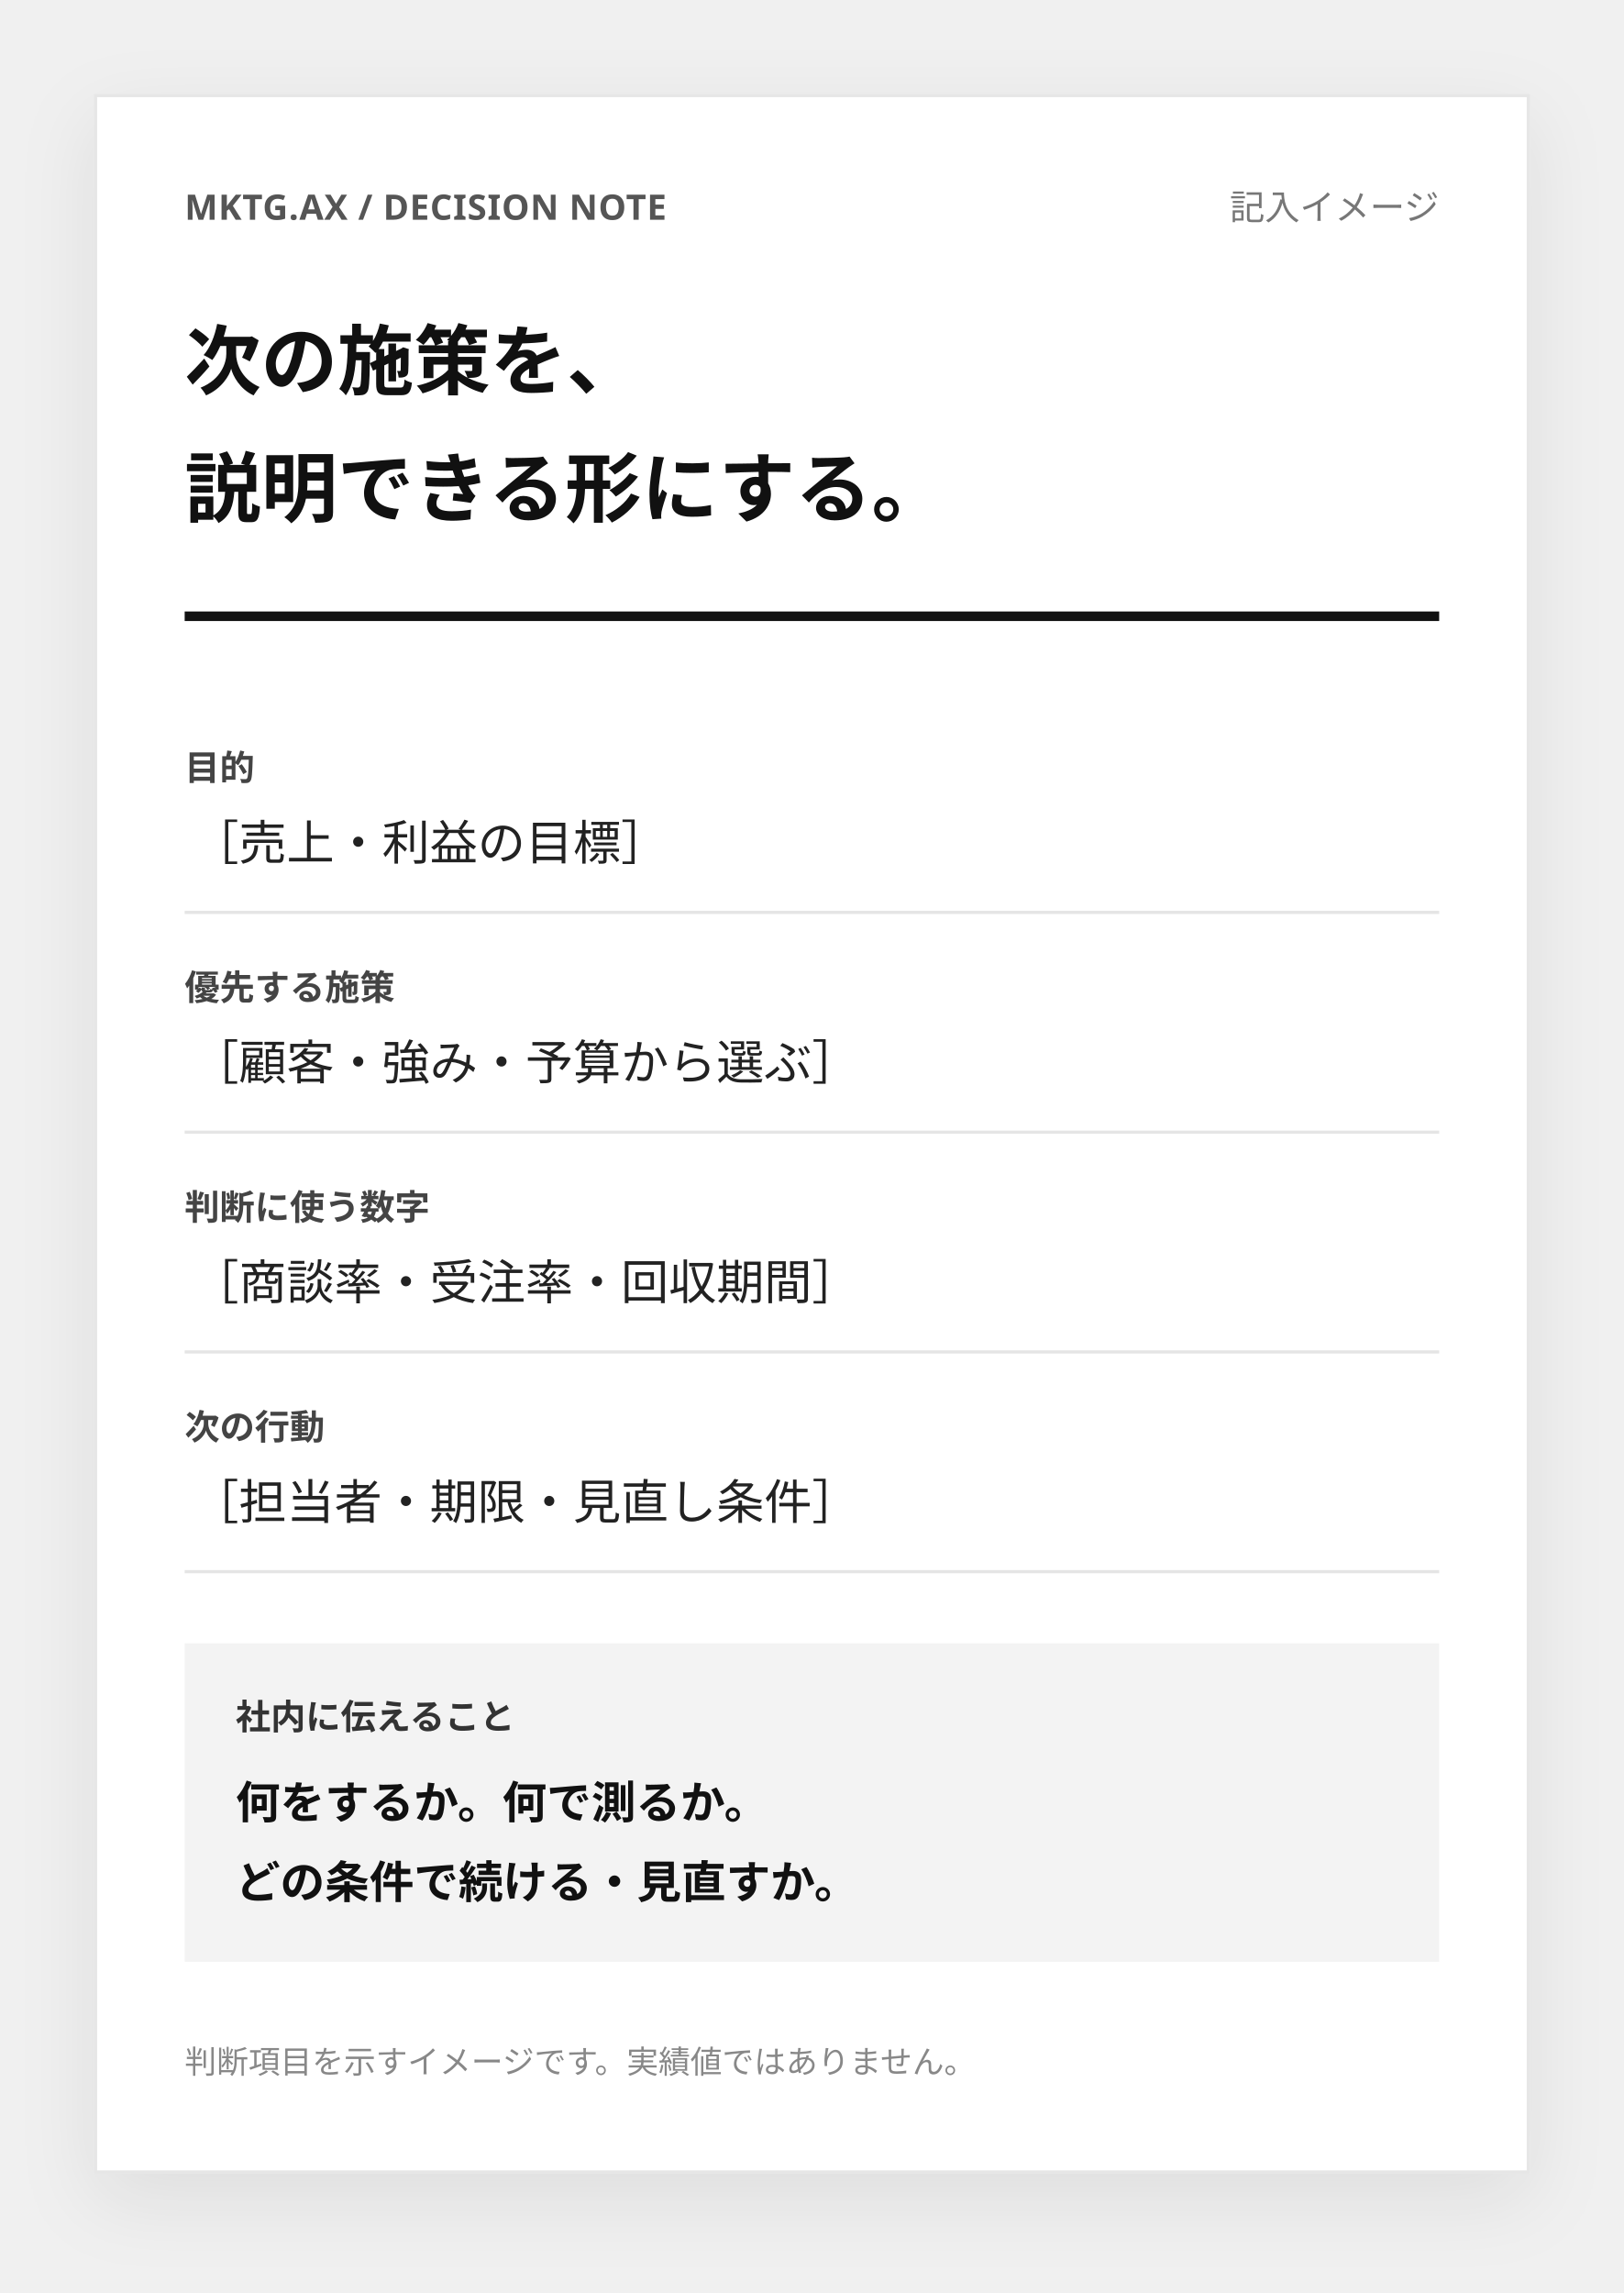
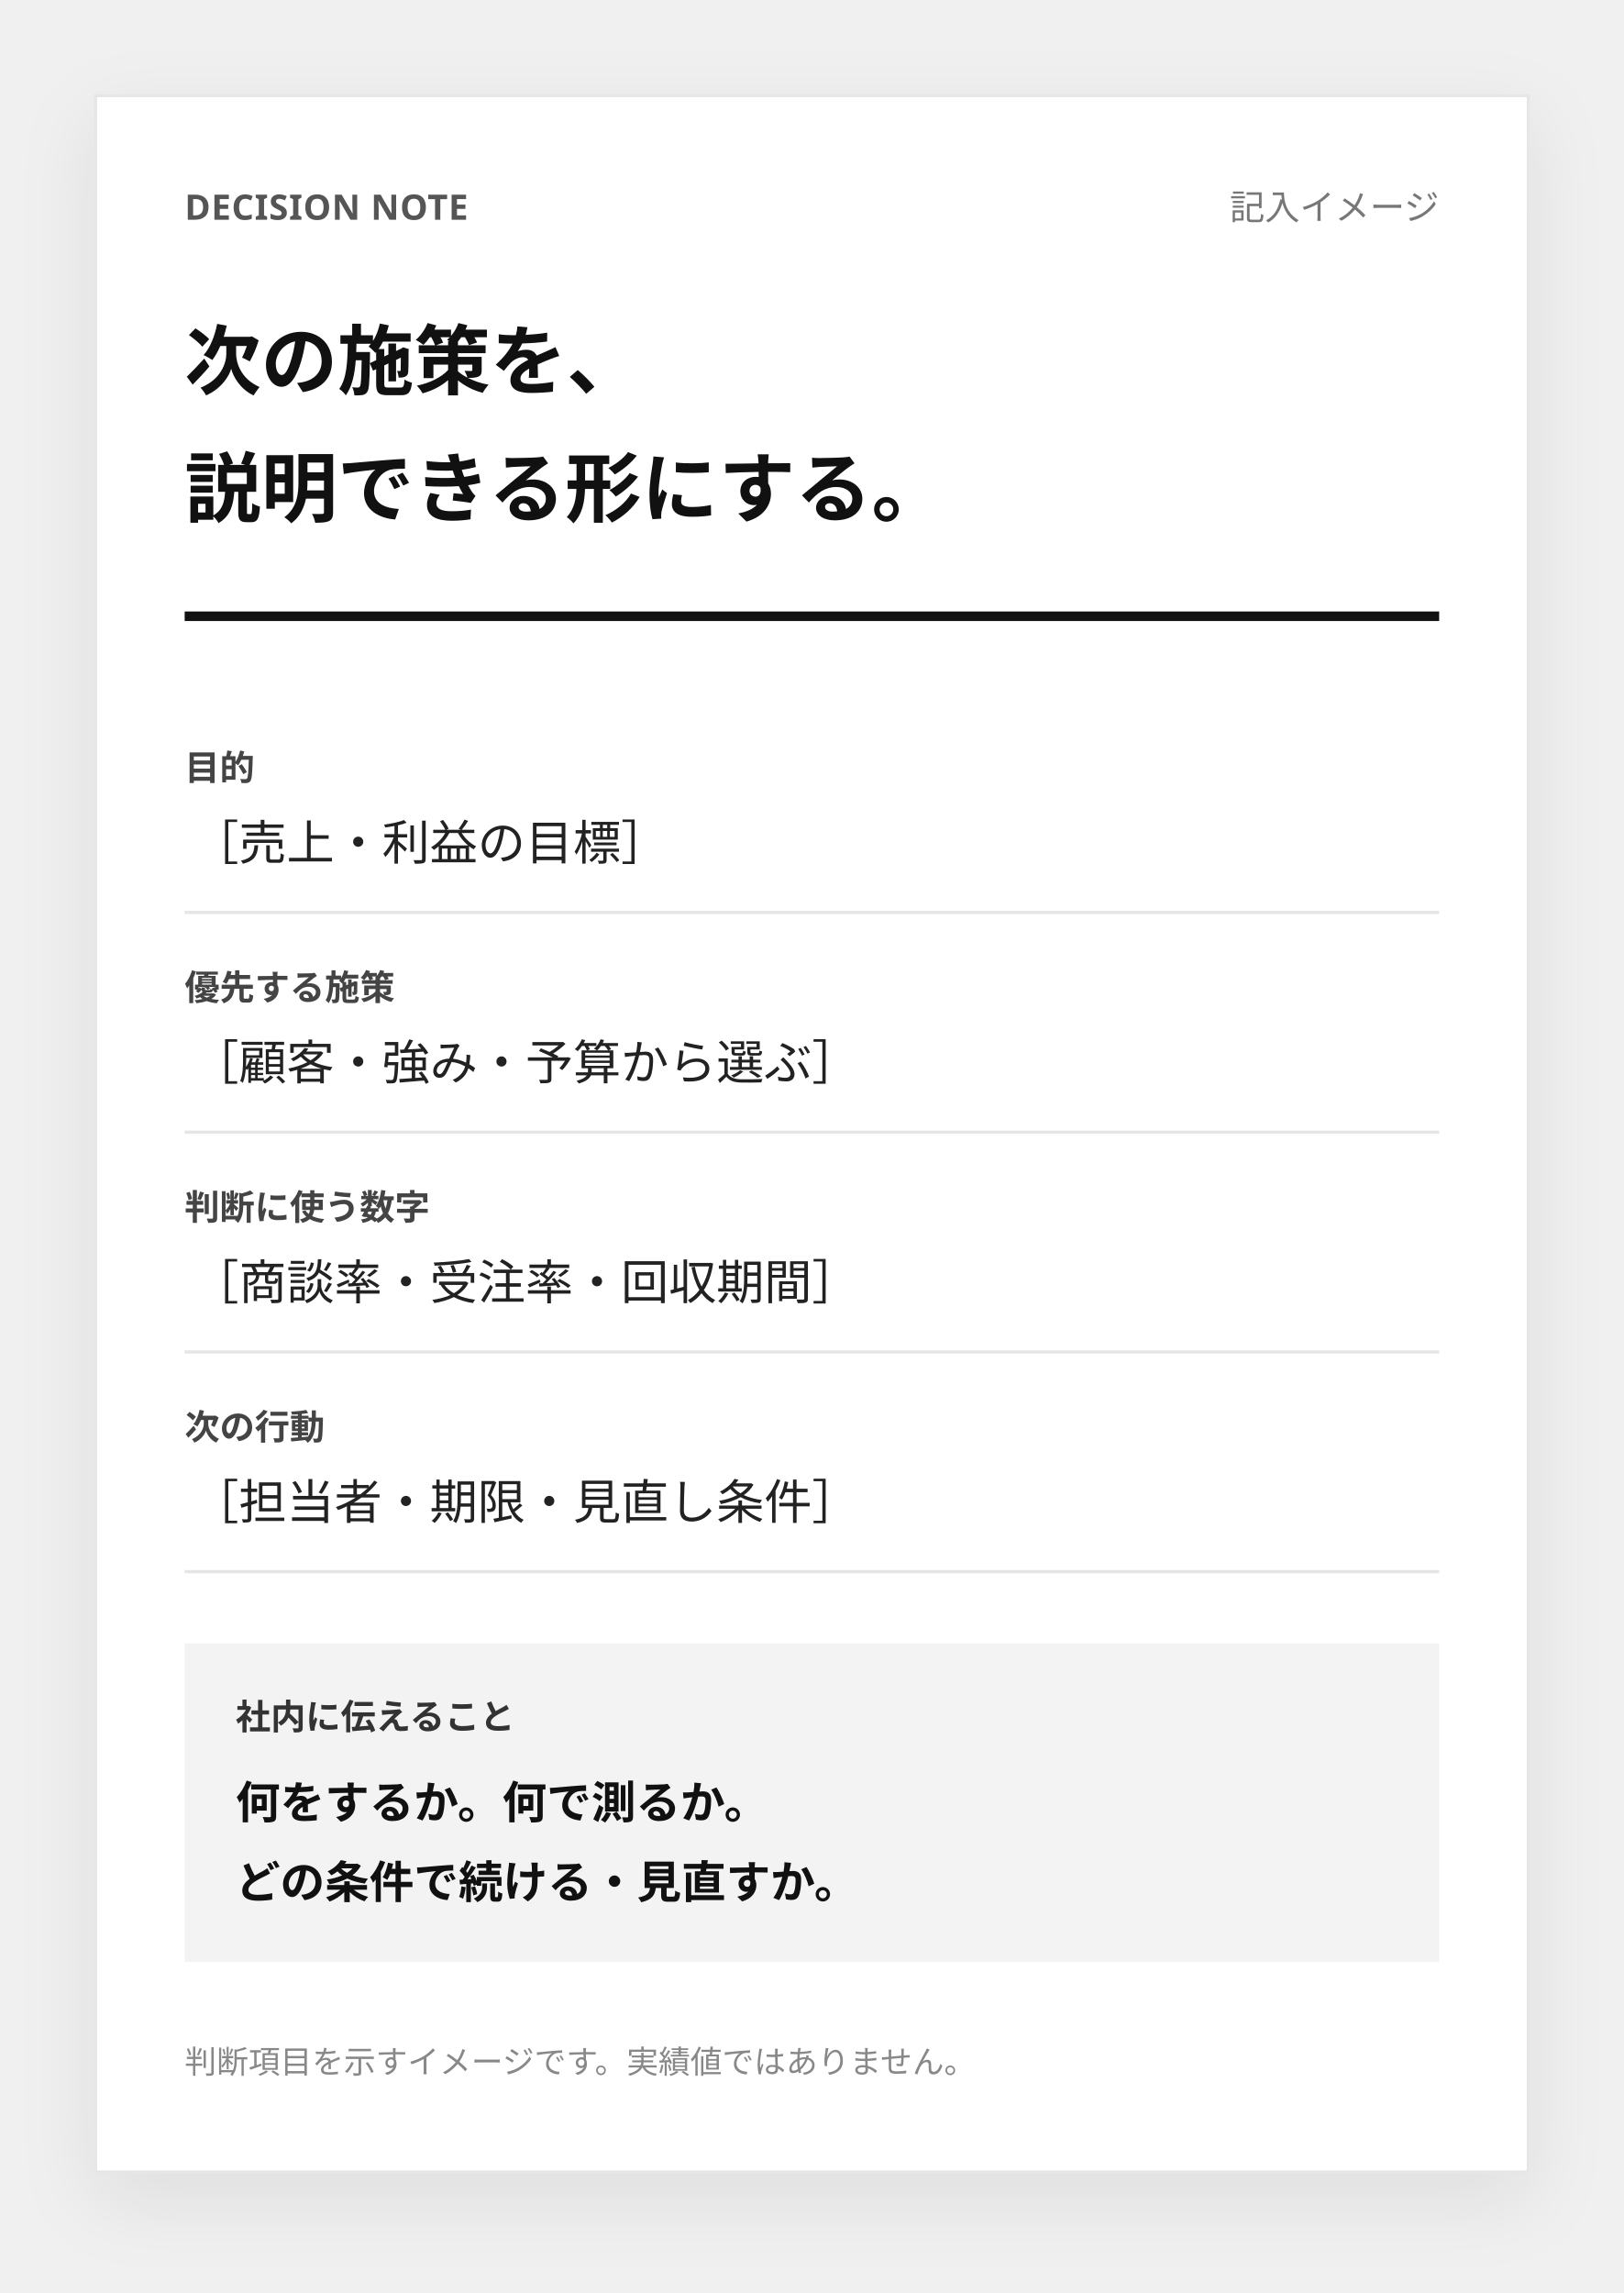
<svg xmlns="http://www.w3.org/2000/svg" viewBox="0 0 510 720" width="510" height="720" role="img" aria-labelledby="t d">
  <defs>
    <filter id="shadow" x="-10%" y="-10%" width="120%" height="120%">
      <feDropShadow dx="0" dy="8" stdDeviation="12" flood-color="#000" flood-opacity="0.08" />
    </filter>
    <style>
      text { font-family: "Hiragino Kaku Gothic ProN", "Hiragino Sans", "Noto Sans JP", "Yu Gothic", "YuGothic", "Meiryo", sans-serif; }
      .eyebrow { font-size: 11px; font-weight: 700; fill: #555; letter-spacing: 0.02em; }
      .meta { font-size: 11px; fill: #777; }
      .title { font-size: 24px; font-weight: 700; fill: #111; }
      .label { font-size: 11px; font-weight: 700; fill: #444; }
      .value { font-size: 15px; fill: #222; }
      .box-label { font-size: 11px; font-weight: 700; fill: #333; }
      .box-text { font-size: 14px; font-weight: 700; fill: #111; }
      .note { font-size: 10px; fill: #888; }
    </style>
  </defs>
  <rect x="30" y="30" width="450" height="652" fill="#fff" stroke="#e6e6e6" filter="url(#shadow)" />
-   <text x="58" y="69" class="eyebrow">MKTG.AX / DECISION NOTE</text>
+   <text x="58" y="69" class="eyebrow">DECISION NOTE</text>
  <text x="452" y="69" class="meta" text-anchor="end">記入イメージ</text>
  <text x="58" y="122" class="title">次の施策を、</text>
  <text x="58" y="162" class="title">説明できる形にする。</text>
  <rect x="58" y="192" width="394" height="3" fill="#111" />
  <text x="58" y="245" class="label">目的</text>
  <text x="60" y="270" class="value">［売上・利益の目標］</text>
  <rect x="58" y="286" width="394" height="1" fill="#e5e5e5" />
  <text x="58" y="314" class="label">優先する施策</text>
  <text x="60" y="339" class="value">［顧客・強み・予算から選ぶ］</text>
  <rect x="58" y="355" width="394" height="1" fill="#e5e5e5" />
  <text x="58" y="383" class="label">判断に使う数字</text>
  <text x="60" y="408" class="value">［商談率・受注率・回収期間］</text>
  <rect x="58" y="424" width="394" height="1" fill="#e5e5e5" />
  <text x="58" y="452" class="label">次の行動</text>
  <text x="60" y="477" class="value">［担当者・期限・見直し条件］</text>
  <rect x="58" y="493" width="394" height="1" fill="#e5e5e5" />
  <rect x="58" y="516" width="394" height="100" fill="#f3f3f3" />
  <text x="74" y="543" class="box-label">社内に伝えること</text>
  <text x="74" y="571" class="box-text">何をするか。何で測るか。</text>
  <text x="74" y="596" class="box-text">どの条件で続ける・見直すか。</text>
  <text x="58" y="651" class="note">判断項目を示すイメージです。実績値ではありません。</text>
</svg>
